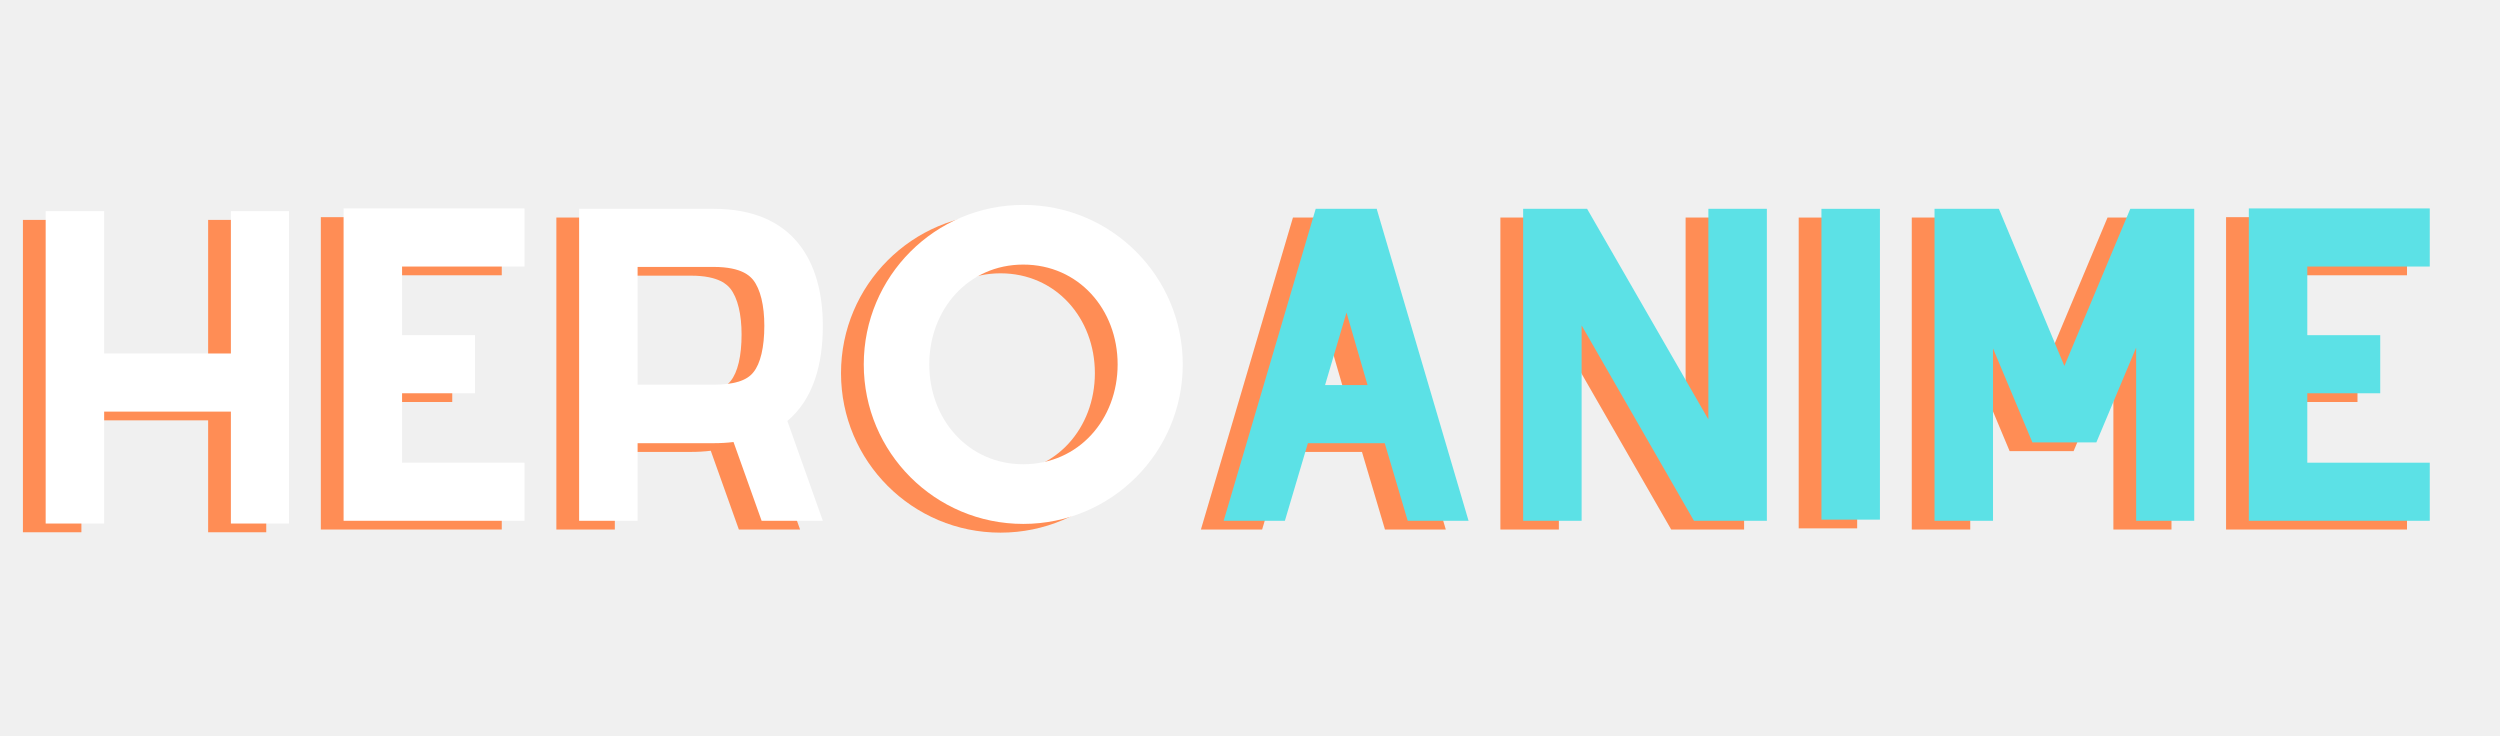
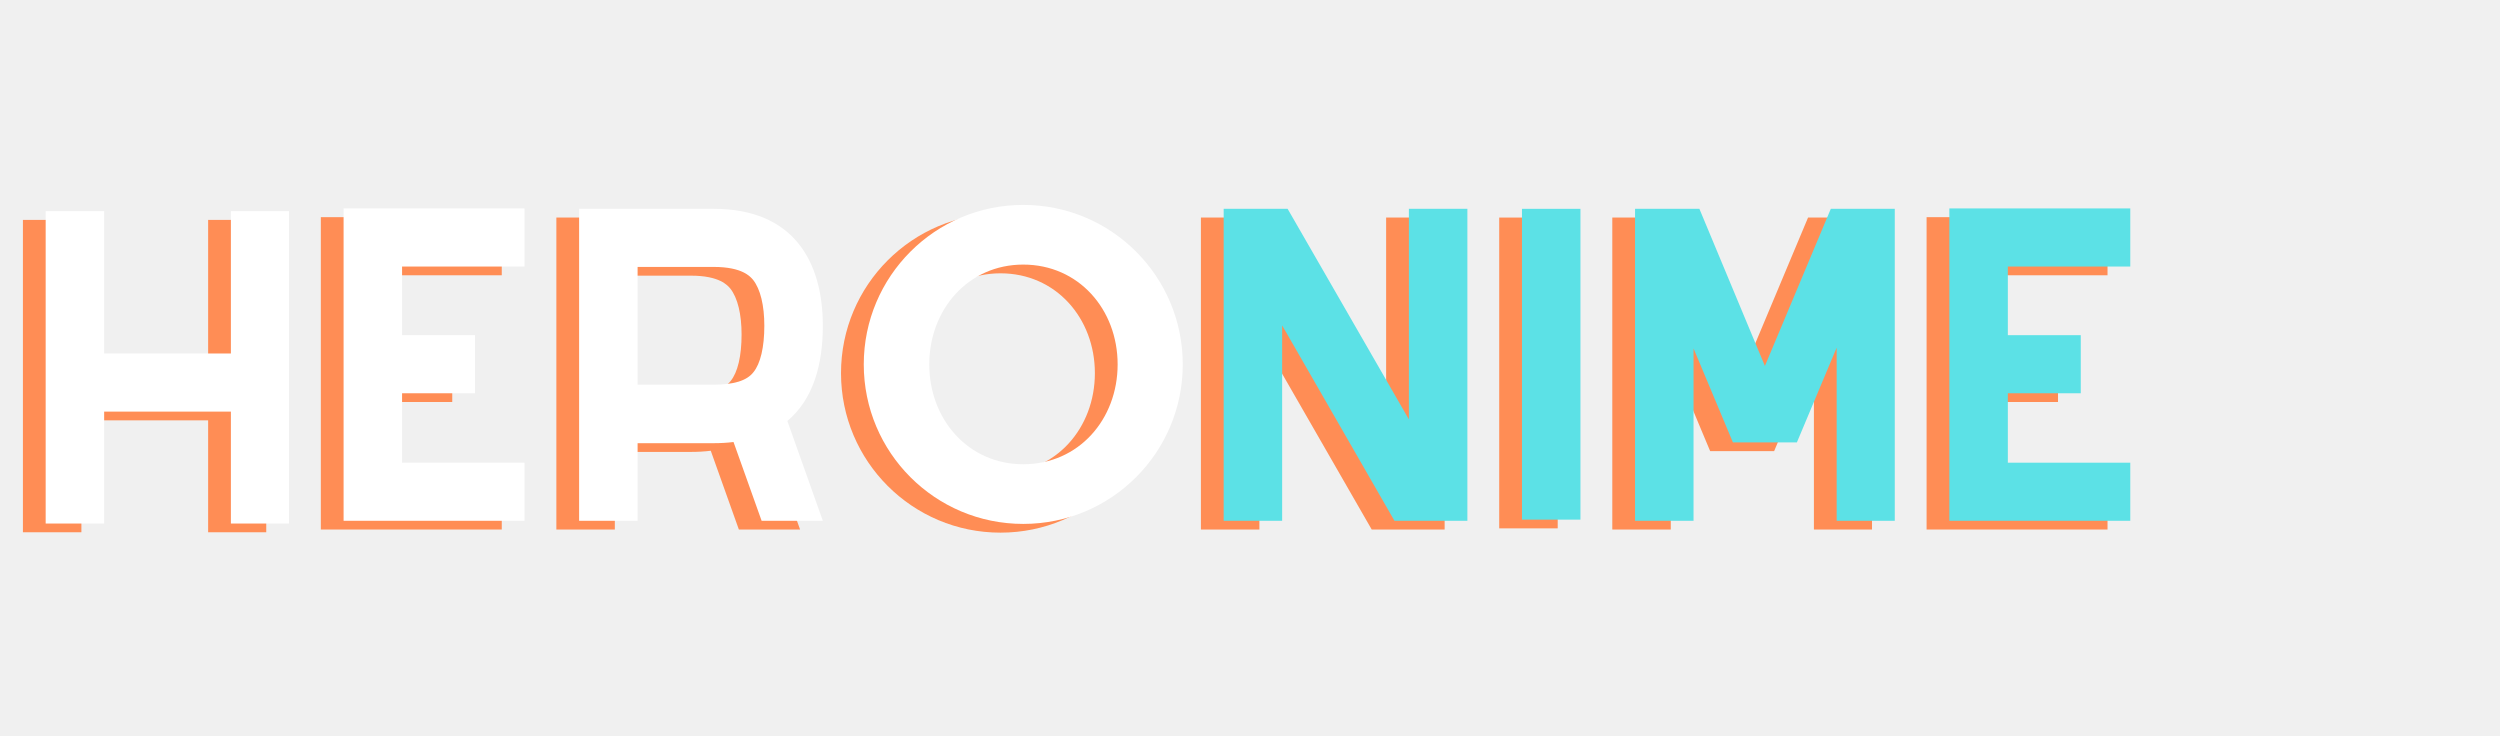
<svg xmlns="http://www.w3.org/2000/svg" width="680" zoomAndPan="magnify" viewBox="0 0 510 150" height="200" preserveAspectRatio="xMidYMid meet" version="1.0">
  <defs>
    <g />
  </defs>
  <g fill="#ff8d55" fill-opacity="1">
    <g transform="translate(-0.895006, 108.0233)">
      <g>
        <path d="M 43.355 -63.164 L 43.355 -34.129 L 17.5 -34.129 L 17.5 -63.164 L 5.57 -63.164 L 5.57 0.559 L 17.5 0.559 L 17.5 -22.273 L 43.355 -22.273 L 43.355 0.559 L 55.211 0.559 L 55.211 -63.164 Z M 43.355 -63.164 " />
      </g>
    </g>
  </g>
  <g fill="#ff8d55" fill-opacity="1">
    <g transform="translate(59.87972, 108.0233)">
      <g>
        <path d="M 42.48 -51.867 L 42.48 -63.723 L 5.57 -63.723 L 5.57 0 L 42.48 0 L 42.48 -11.852 L 17.5 -11.852 L 17.5 -26.016 L 32.379 -26.016 L 32.379 -37.867 L 17.5 -37.867 L 17.5 -51.867 Z M 42.48 -51.867 " />
      </g>
    </g>
  </g>
  <g fill="#ff8d55" fill-opacity="1">
    <g transform="translate(107.9268, 108.0233)">
      <g>
        <path d="M 55.289 -39.777 C 55.289 -52.98 49.242 -63.641 33.016 -63.641 L 5.57 -63.641 L 5.57 0 L 17.5 0 L 17.5 -15.832 L 33.016 -15.832 C 34.445 -15.832 35.797 -15.91 37.07 -16.07 L 42.801 0 L 55.289 0 L 48.051 -20.367 C 53.301 -24.742 55.289 -31.82 55.289 -39.777 Z M 17.5 -27.766 L 17.5 -51.789 L 33.016 -51.789 C 38.902 -51.789 40.492 -49.801 41.051 -49.164 C 42.562 -47.254 43.355 -43.914 43.355 -39.777 C 43.355 -35.402 42.562 -32.059 41.129 -30.309 C 39.777 -28.559 37.07 -27.766 33.016 -27.766 Z M 17.5 -27.766 " />
      </g>
    </g>
  </g>
  <g fill="#ff8d55" fill-opacity="1">
    <g transform="translate(168.781, 108.0233)">
      <g>
        <path d="M 35.32 -64.438 C 17.344 -64.438 2.785 -49.879 2.785 -31.902 C 2.785 -13.922 17.344 0.637 35.32 0.637 C 53.301 0.637 67.859 -13.922 67.859 -31.902 C 67.859 -49.879 53.301 -64.438 35.32 -64.438 Z M 35.32 -52.266 C 46.617 -52.266 54.574 -43.117 54.574 -31.902 C 54.574 -20.684 46.617 -11.535 35.32 -11.535 C 24.105 -11.535 16.148 -20.684 16.148 -31.902 C 16.148 -43.117 24.105 -52.266 35.32 -52.266 Z M 35.32 -52.266 " />
      </g>
    </g>
  </g>
  <g fill="#ffffff" fill-opacity="1">
    <g transform="translate(3.747249, 106.2413)">
      <g>
        <path d="M 43.355 -63.164 L 43.355 -34.129 L 17.5 -34.129 L 17.5 -63.164 L 5.57 -63.164 L 5.57 0.559 L 17.5 0.559 L 17.5 -22.273 L 43.355 -22.273 L 43.355 0.559 L 55.211 0.559 L 55.211 -63.164 Z M 43.355 -63.164 " />
      </g>
    </g>
  </g>
  <g fill="#ffffff" fill-opacity="1">
    <g transform="translate(64.52198, 106.2413)">
      <g>
        <path d="M 42.48 -51.867 L 42.48 -63.723 L 5.57 -63.723 L 5.57 0 L 42.48 0 L 42.48 -11.852 L 17.5 -11.852 L 17.5 -26.016 L 32.379 -26.016 L 32.379 -37.867 L 17.5 -37.867 L 17.5 -51.867 Z M 42.48 -51.867 " />
      </g>
    </g>
  </g>
  <g fill="#ffffff" fill-opacity="1">
    <g transform="translate(112.569, 106.2413)">
      <g>
        <path d="M 55.289 -39.777 C 55.289 -52.98 49.242 -63.641 33.016 -63.641 L 5.57 -63.641 L 5.57 0 L 17.5 0 L 17.5 -15.832 L 33.016 -15.832 C 34.445 -15.832 35.797 -15.91 37.07 -16.07 L 42.801 0 L 55.289 0 L 48.051 -20.367 C 53.301 -24.742 55.289 -31.82 55.289 -39.777 Z M 17.5 -27.766 L 17.5 -51.789 L 33.016 -51.789 C 38.902 -51.789 40.492 -49.801 41.051 -49.164 C 42.562 -47.254 43.355 -43.914 43.355 -39.777 C 43.355 -35.402 42.562 -32.059 41.129 -30.309 C 39.777 -28.559 37.07 -27.766 33.016 -27.766 Z M 17.5 -27.766 " />
      </g>
    </g>
  </g>
  <g fill="#ffffff" fill-opacity="1">
    <g transform="translate(173.4233, 106.2413)">
      <g>
        <path d="M 35.32 -64.438 C 17.344 -64.438 2.785 -49.879 2.785 -31.902 C 2.785 -13.922 17.344 0.637 35.32 0.637 C 53.301 0.637 67.859 -13.922 67.859 -31.902 C 67.859 -49.879 53.301 -64.438 35.32 -64.438 Z M 35.32 -52.266 C 46.617 -52.266 54.574 -43.117 54.574 -31.902 C 54.574 -20.684 46.617 -11.535 35.32 -11.535 C 24.105 -11.535 16.148 -20.684 16.148 -31.902 C 16.148 -43.117 24.105 -52.266 35.32 -52.266 Z M 35.32 -52.266 " />
      </g>
    </g>
  </g>
  <g fill="#ff8d55" fill-opacity="1">
    <g transform="translate(239.4157, 108.0233)">
      <g>
-         <path d="M 43.117 0 L 55.527 0 L 36.832 -63.484 L 36.832 -63.641 L 24.344 -63.641 L 5.57 0 L 18.059 0 L 22.754 -15.832 L 38.426 -15.832 Z M 26.254 -27.684 L 30.629 -42.48 L 34.922 -27.684 Z M 26.254 -27.684 " />
-       </g>
-     </g>
-   </g>
-   <g fill="#ff8d55" fill-opacity="1">
-     <g transform="translate(300.5087, 108.0233)">
-       <g>
        <path d="M 43.355 -63.641 L 43.355 -20.684 L 18.617 -63.641 L 5.57 -63.641 L 5.57 0 L 17.5 0 L 17.5 -39.855 L 40.414 0 L 55.289 0 L 55.289 -63.641 Z M 43.355 -63.641 " />
      </g>
    </g>
  </g>
  <g fill="#ff8d55" fill-opacity="1">
-     <g transform="translate(361.3629, 108.0233)">
+     <g transform="translate(300.27, 108.0233)">
      <g>
        <path d="M 5.57 -63.641 L 17.5 -63.641 L 17.5 -0.238 L 5.57 -0.238 Z M 5.57 -63.641 " />
      </g>
    </g>
  </g>
  <g fill="#ff8d55" fill-opacity="1">
-     <g transform="translate(384.4319, 108.0233)">
+     <g transform="translate(323.339, 108.0233)">
      <g>
        <path d="M 58.551 -63.641 L 45.504 -63.641 L 32.059 -31.582 L 18.695 -63.641 L 5.57 -63.641 L 5.57 0 L 17.5 0 L 17.5 -35.164 L 25.535 -15.988 L 38.582 -15.988 L 46.699 -35.32 L 46.699 0 L 58.551 0 Z M 58.551 -63.641 " />
      </g>
    </g>
  </g>
  <g fill="#ff8d55" fill-opacity="1">
-     <g transform="translate(448.5476, 108.0233)">
+     <g transform="translate(387.4547, 108.0233)">
      <g>
        <path d="M 42.48 -51.867 L 42.48 -63.723 L 5.57 -63.723 L 5.57 0 L 42.48 0 L 42.48 -11.852 L 17.5 -11.852 L 17.5 -26.016 L 32.379 -26.016 L 32.379 -37.867 L 17.5 -37.867 L 17.5 -51.867 Z M 42.48 -51.867 " />
      </g>
    </g>
  </g>
  <g fill="#5ce1e6" fill-opacity="1">
    <g transform="translate(244.058, 106.2413)">
      <g>
-         <path d="M 43.117 0 L 55.527 0 L 36.832 -63.484 L 36.832 -63.641 L 24.344 -63.641 L 5.57 0 L 18.059 0 L 22.754 -15.832 L 38.426 -15.832 Z M 26.254 -27.684 L 30.629 -42.48 L 34.922 -27.684 Z M 26.254 -27.684 " />
-       </g>
-     </g>
-   </g>
-   <g fill="#5ce1e6" fill-opacity="1">
-     <g transform="translate(305.1509, 106.2413)">
-       <g>
        <path d="M 43.355 -63.641 L 43.355 -20.684 L 18.617 -63.641 L 5.57 -63.641 L 5.57 0 L 17.5 0 L 17.5 -39.855 L 40.414 0 L 55.289 0 L 55.289 -63.641 Z M 43.355 -63.641 " />
      </g>
    </g>
  </g>
  <g fill="#5ce1e6" fill-opacity="1">
-     <g transform="translate(366.0052, 106.2413)">
+     <g transform="translate(304.9123, 106.2413)">
      <g>
        <path d="M 5.57 -63.641 L 17.5 -63.641 L 17.5 -0.238 L 5.57 -0.238 Z M 5.57 -63.641 " />
      </g>
    </g>
  </g>
  <g fill="#5ce1e6" fill-opacity="1">
-     <g transform="translate(389.0741, 106.2413)">
+     <g transform="translate(327.9812, 106.2413)">
      <g>
        <path d="M 58.551 -63.641 L 45.504 -63.641 L 32.059 -31.582 L 18.695 -63.641 L 5.57 -63.641 L 5.57 0 L 17.5 0 L 17.5 -35.164 L 25.535 -15.988 L 38.582 -15.988 L 46.699 -35.32 L 46.699 0 L 58.551 0 Z M 58.551 -63.641 " />
      </g>
    </g>
  </g>
  <g fill="#5ce1e6" fill-opacity="1">
-     <g transform="translate(453.1899, 106.2413)">
+     <g transform="translate(392.097, 106.2413)">
      <g>
        <path d="M 42.48 -51.867 L 42.48 -63.723 L 5.57 -63.723 L 5.57 0 L 42.48 0 L 42.48 -11.852 L 17.5 -11.852 L 17.5 -26.016 L 32.379 -26.016 L 32.379 -37.867 L 17.5 -37.867 L 17.5 -51.867 Z M 42.48 -51.867 " />
      </g>
    </g>
  </g>
</svg>
